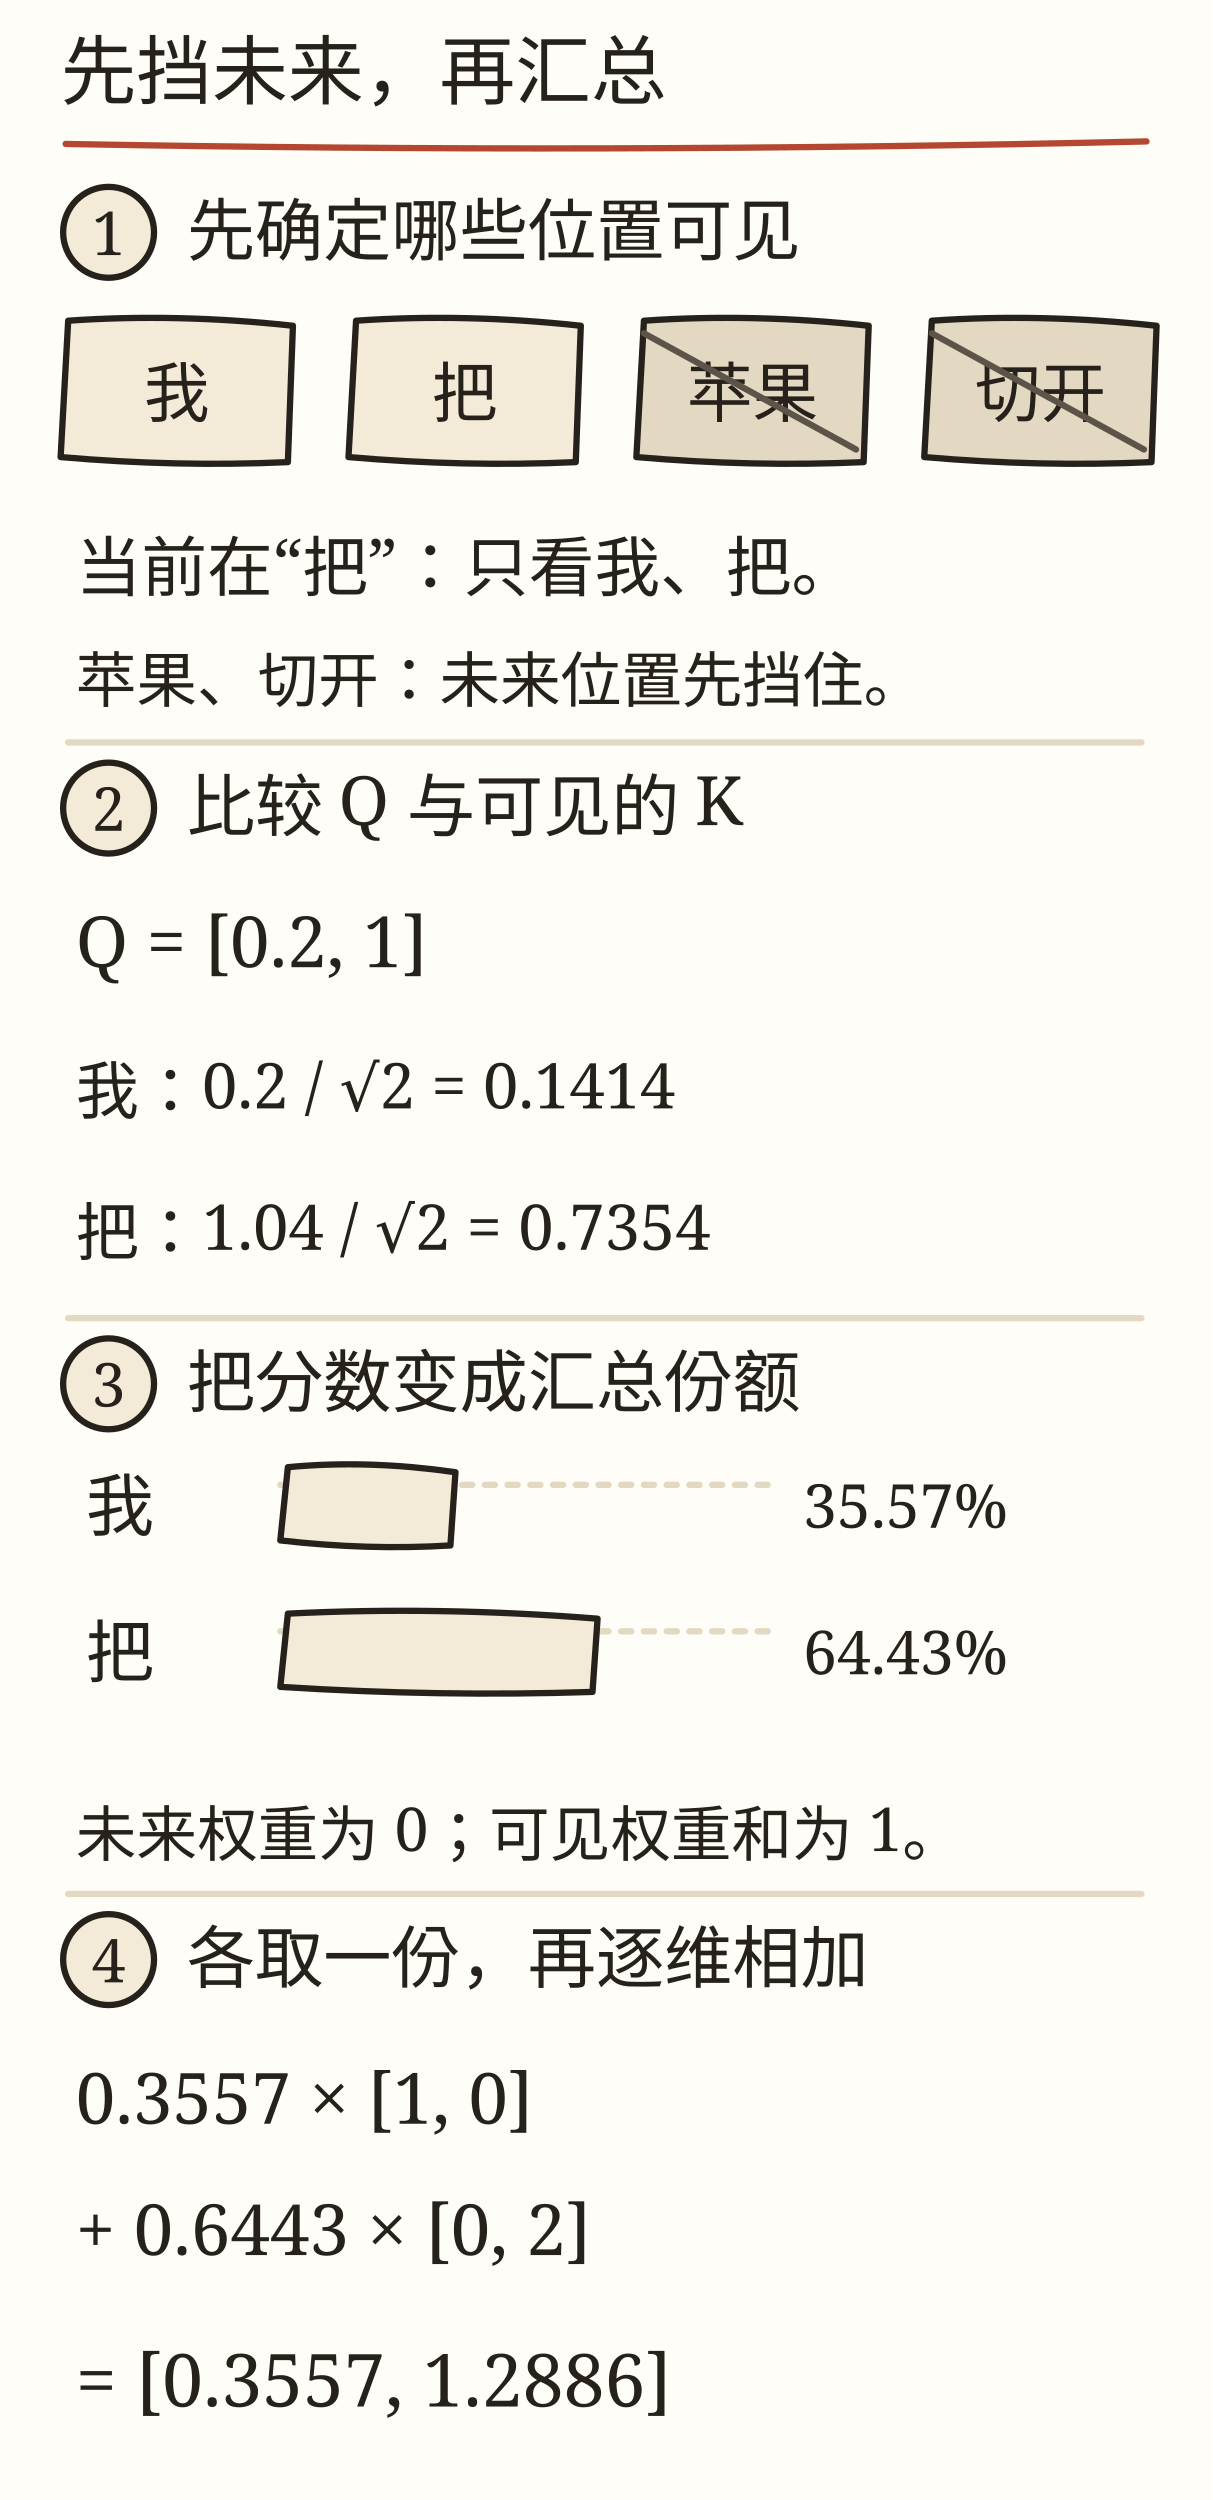
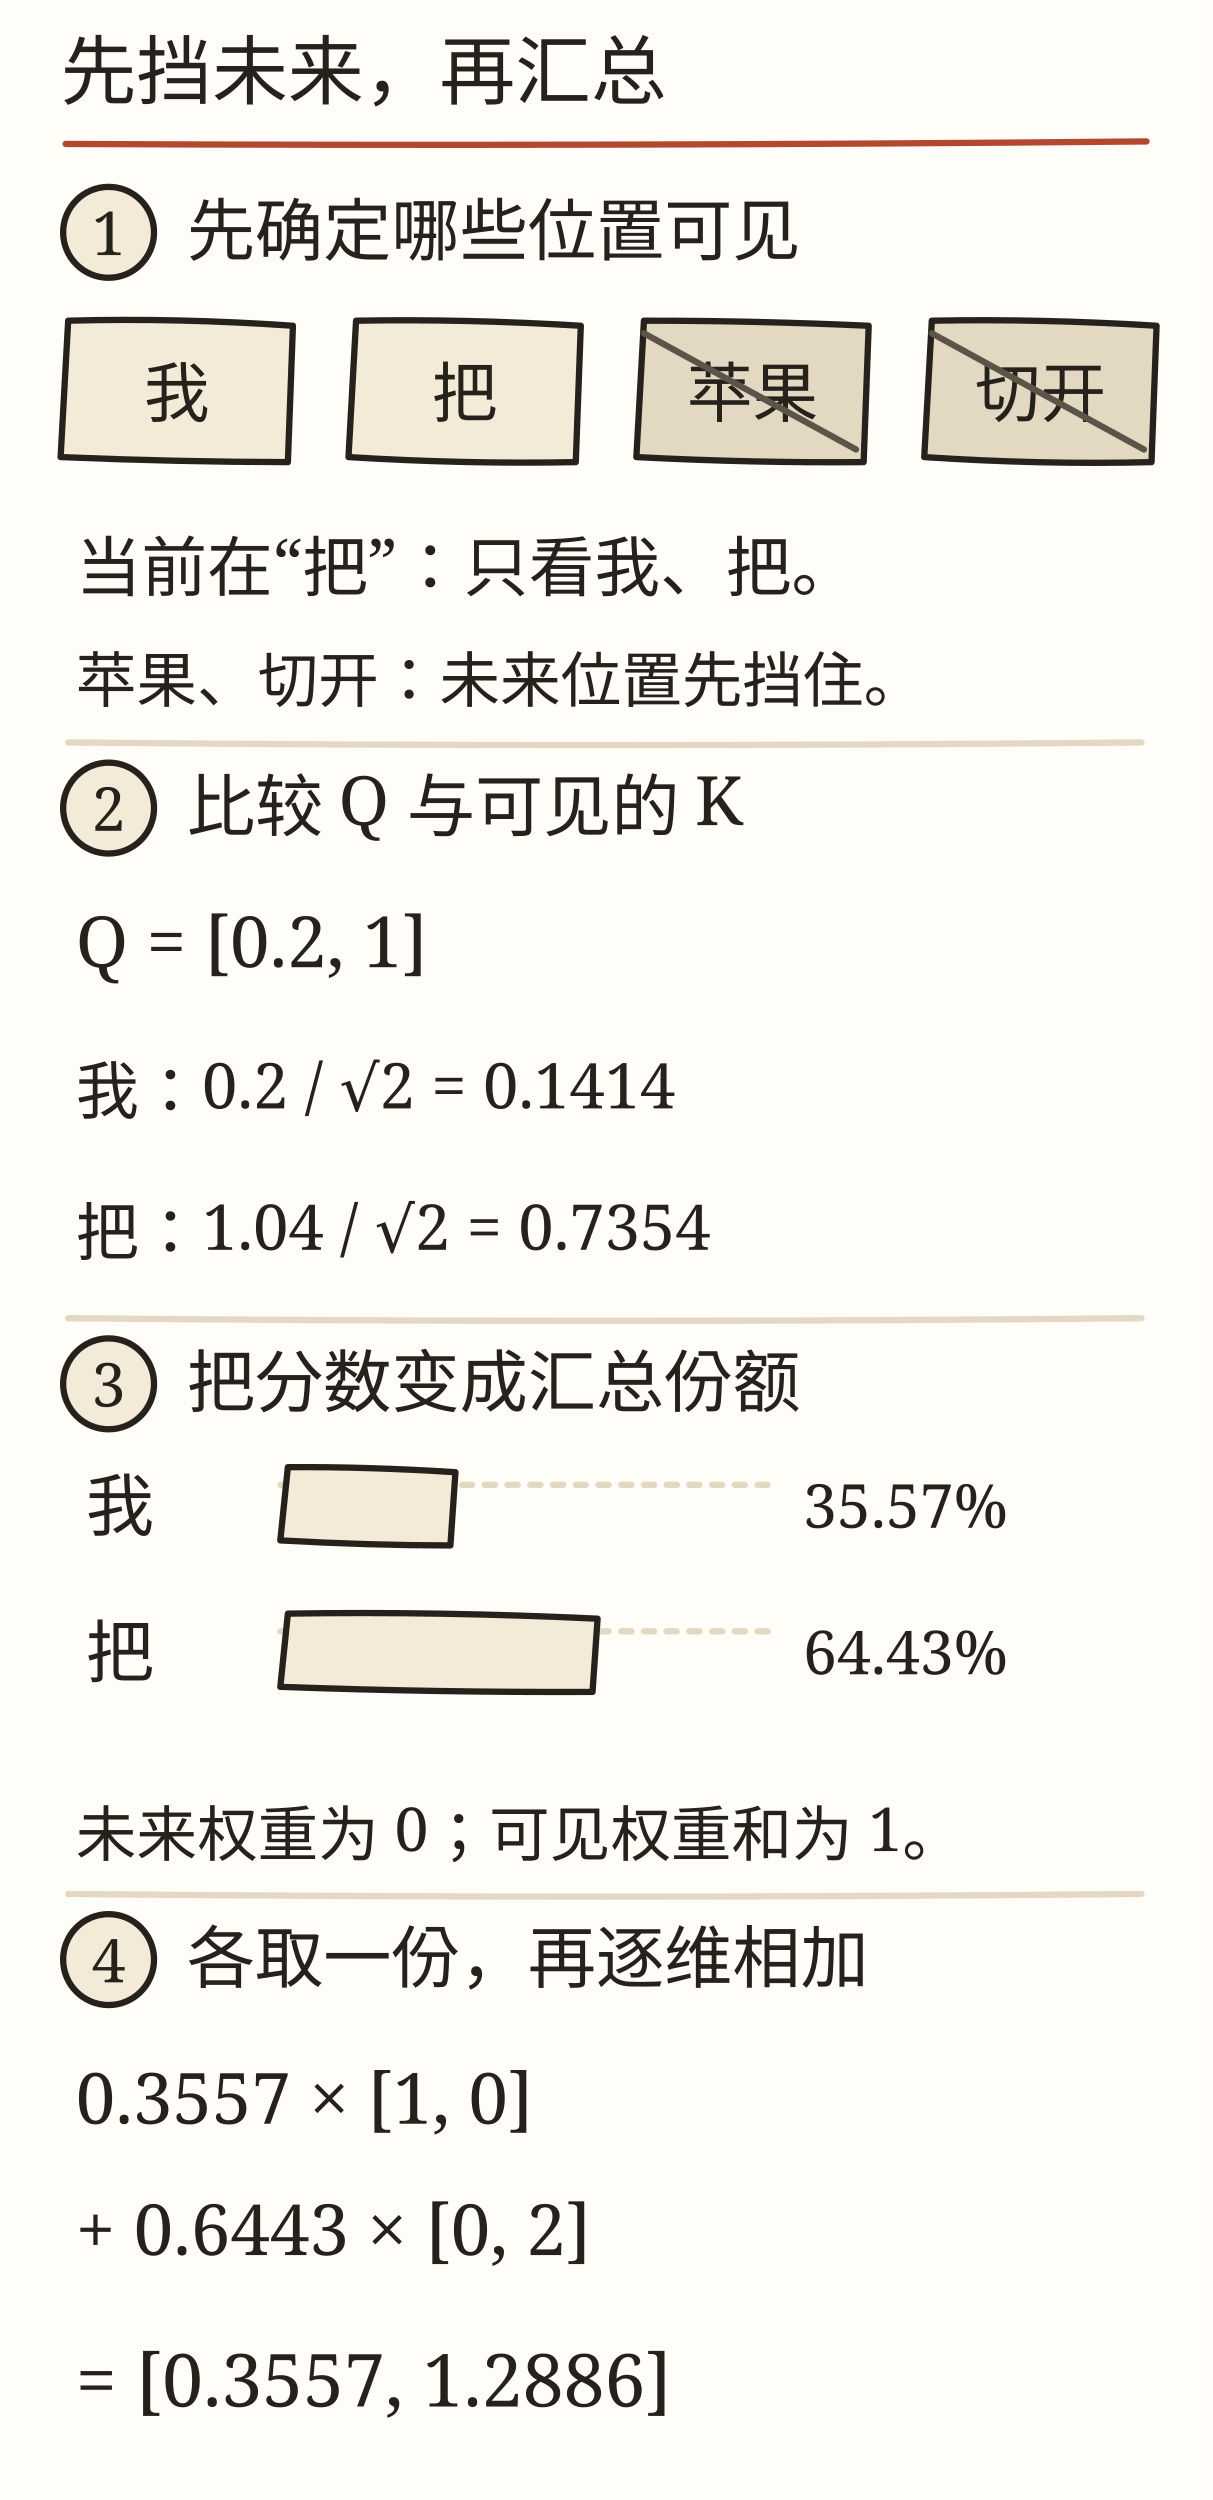
<svg xmlns="http://www.w3.org/2000/svg" width="480" height="990" viewBox="0 0 480 990" role="img" aria-labelledby="g50-title g50-desc">
  <rect width="480" height="990" fill="#FFFDF8" />
  <g font-family="'Noto Serif SC','Source Han Serif SC','Songti SC','SimSun',serif">
    <text x="24" y="39" font-size="30" text-anchor="start" fill="#26221B">先挡未来，再汇总</text>
-     <path d="M26 57 Q240 61 454 56" stroke="#B4472F" stroke-width="2.5" stroke-linecap="round" stroke-linejoin="round" fill="none" />
+     <path d="M 26 57 Q 240 58.06 454 56" stroke="#B4472F" stroke-width="2.5" stroke-linecap="round" stroke-linejoin="round" fill="none" />
    <g transform="translate(0 72)">
      <circle cx="43" cy="20" r="18" fill="#F3EAD8" stroke="#26221B" stroke-width="2.5" />
      <text x="43" y="29" font-size="24" text-anchor="middle" fill="#26221B">1</text>
      <text x="74" y="29" font-size="27" text-anchor="start" fill="#26221B">先确定哪些位置可见</text>
      <g transform="translate(0 49)">
-         <path d="M27 6 Q70 3 116 8 L114 62 Q70 64 24 60Z" stroke="#26221B" stroke-width="2.5" stroke-linecap="round" stroke-linejoin="round" fill="#F3EAD8" />
+         <path d="M 27 6 Q 69.94 4.82 116 8 L 114 62 Q 70.08 61.92 24 60 Z" stroke="#26221B" stroke-width="2.5" stroke-linecap="round" stroke-linejoin="round" fill="#F3EAD8" />
        <text x="70" y="44" font-size="26" text-anchor="middle" fill="#26221B">我</text>
-         <path d="M141 6 Q184 3 230 8 L228 62 Q184 64 138 60Z" stroke="#26221B" stroke-width="2.5" stroke-linecap="round" stroke-linejoin="round" fill="#F3EAD8" />
+         <path d="M 141 6 Q 183.94 5.22 230 8 L 228 62 Q 184.06 62.86 138 60 Z" stroke="#26221B" stroke-width="2.5" stroke-linecap="round" stroke-linejoin="round" fill="#F3EAD8" />
        <text x="184" y="44" font-size="26" text-anchor="middle" fill="#26221B">把</text>
-         <path d="M255 6 Q298 3 344 8 L342 62 Q298 64 252 60Z" stroke="#26221B" stroke-width="2.5" stroke-linecap="round" stroke-linejoin="round" fill="#E3D8C1" />
+         <path d="M 255 6 Q 297.92 5.94 344 8 L 342 62 Q 298.06 62.4 252 60 Z" stroke="#26221B" stroke-width="2.5" stroke-linecap="round" stroke-linejoin="round" fill="#E3D8C1" />
        <text x="298" y="44" font-size="26" text-anchor="middle" fill="#26221B">苹果</text>
        <path d="M255 11 l84 46" stroke="#5C5448" stroke-width="2.5" stroke-linecap="round" stroke-linejoin="round" fill="none" />
-         <path d="M369 6 Q412 3 458 8 L456 62 Q412 64 366 60Z" stroke="#26221B" stroke-width="2.5" stroke-linecap="round" stroke-linejoin="round" fill="#E3D8C1" />
+         <path d="M 369 6 Q 411.94 5.16 458 8 L 456 62 Q 412.06 63.08 366 60 Z" stroke="#26221B" stroke-width="2.5" stroke-linecap="round" stroke-linejoin="round" fill="#E3D8C1" />
        <text x="412" y="44" font-size="26" text-anchor="middle" fill="#26221B">切开</text>
        <path d="M369 11 l84 46" stroke="#5C5448" stroke-width="2.5" stroke-linecap="round" stroke-linejoin="round" fill="none" />
        <text x="30" y="113" font-size="26" text-anchor="start" fill="#26221B">当前在“把”：只看我、把。</text>
        <text x="30" y="157" font-size="24" text-anchor="start" fill="#26221B">苹果、切开：未来位置先挡住。</text>
      </g>
-       <path d="M27 222 L452 222" stroke="#E3D8C1" stroke-width="2.5" stroke-linecap="round" stroke-linejoin="round" fill="none" />
+       <path d="M 27 222 Q 239.5 224.12 452 222" stroke="#E3D8C1" stroke-width="2.5" stroke-linecap="round" stroke-linejoin="round" fill="none" />
    </g>
    <g transform="translate(0 300)">
      <circle cx="43" cy="20" r="18" fill="#F3EAD8" stroke="#26221B" stroke-width="2.5" />
      <text x="43" y="29" font-size="24" text-anchor="middle" fill="#26221B">2</text>
      <text x="74" y="29" font-size="27" text-anchor="start" fill="#26221B">比较 Q 与可见的 K</text>
      <g transform="translate(0 49)">
        <text x="30" y="34" font-size="28" text-anchor="start" fill="#26221B">Q = [0.2, 1]</text>
        <text x="30" y="92" font-size="25" text-anchor="start" fill="#26221B">我：0.2 / √2 = 0.1414</text>
        <text x="30" y="148" font-size="25" text-anchor="start" fill="#26221B">把：1.04 / √2 = 0.7354</text>
      </g>
-       <path d="M27 222 L452 222" stroke="#E3D8C1" stroke-width="2.5" stroke-linecap="round" stroke-linejoin="round" fill="none" />
+       <path d="M 27 222 Q 239.5 224.12 452 222" stroke="#E3D8C1" stroke-width="2.5" stroke-linecap="round" stroke-linejoin="round" fill="none" />
    </g>
    <g transform="translate(0 528)">
      <circle cx="43" cy="20" r="18" fill="#F3EAD8" stroke="#26221B" stroke-width="2.5" />
      <text x="43" y="29" font-size="24" text-anchor="middle" fill="#26221B">3</text>
      <text x="74" y="29" font-size="27" text-anchor="start" fill="#26221B">把分数变成汇总份额</text>
      <g transform="translate(0 49)">
        <text x="34" y="29" font-size="27" text-anchor="start" fill="#26221B">我</text>
        <path d="M111 11 L306 11" stroke="#E3D8C1" stroke-width="2.5" stroke-linecap="round" stroke-linejoin="round" fill="none" stroke-dasharray="4 5" />
-         <path d="M114 4 Q145.683 1 180.366 6 L178.366 35 Q145.683 37 111 33Z" stroke="#26221B" stroke-width="2.5" stroke-linecap="round" stroke-linejoin="round" fill="#F3EAD8" />
+         <path d="M 114 4 Q 145.62 3.78 180.36 6 L 178.36 35 Q 145.76 34.96 111 33 Z" stroke="#26221B" stroke-width="2.5" stroke-linecap="round" stroke-linejoin="round" fill="#F3EAD8" />
        <text x="318" y="28" font-size="24" text-anchor="start" fill="#26221B">35.57%</text>
        <text x="34" y="87" font-size="27" text-anchor="start" fill="#26221B">把</text>
        <path d="M111 69 L306 69" stroke="#E3D8C1" stroke-width="2.5" stroke-linecap="round" stroke-linejoin="round" fill="none" stroke-dasharray="4 5" />
-         <path d="M114 62 Q173.817 59 236.634 64 L234.634 93 Q173.817 95 111 91Z" stroke="#26221B" stroke-width="2.5" stroke-linecap="round" stroke-linejoin="round" fill="#F3EAD8" />
+         <path d="M 114 62 Q 173.74 61.04 236.64 64 L 234.64 93 Q 173.8 93.26 111 91 Z" stroke="#26221B" stroke-width="2.5" stroke-linecap="round" stroke-linejoin="round" fill="#F3EAD8" />
        <text x="318" y="86" font-size="24" text-anchor="start" fill="#26221B">64.43%</text>
        <text x="30" y="158" font-size="24" text-anchor="start" fill="#26221B">未来权重为 0；可见权重和为 1。</text>
      </g>
-       <path d="M27 222 L452 222" stroke="#E3D8C1" stroke-width="2.5" stroke-linecap="round" stroke-linejoin="round" fill="none" />
+       <path d="M 27 222 Q 239.5 224.12 452 222" stroke="#E3D8C1" stroke-width="2.5" stroke-linecap="round" stroke-linejoin="round" fill="none" />
    </g>
    <g transform="translate(0 756)">
      <circle cx="43" cy="20" r="18" fill="#F3EAD8" stroke="#26221B" stroke-width="2.5" />
      <text x="43" y="29" font-size="24" text-anchor="middle" fill="#26221B">4</text>
      <text x="74" y="29" font-size="27" text-anchor="start" fill="#26221B">各取一份，再逐维相加</text>
      <g transform="translate(0 49)">
        <text x="30" y="36" font-size="28" text-anchor="start" fill="#26221B">0.3557 × [1, 0]</text>
        <text x="30" y="88" font-size="28" text-anchor="start" fill="#26221B">+ 0.6443 × [0, 2]</text>
        <g class="mechanism-change">
          <text x="30" y="148" font-size="29" text-anchor="start" fill="#26221B">= [0.3557, 1.2886]</text>
        </g>
      </g>
    </g>
  </g>
</svg>
